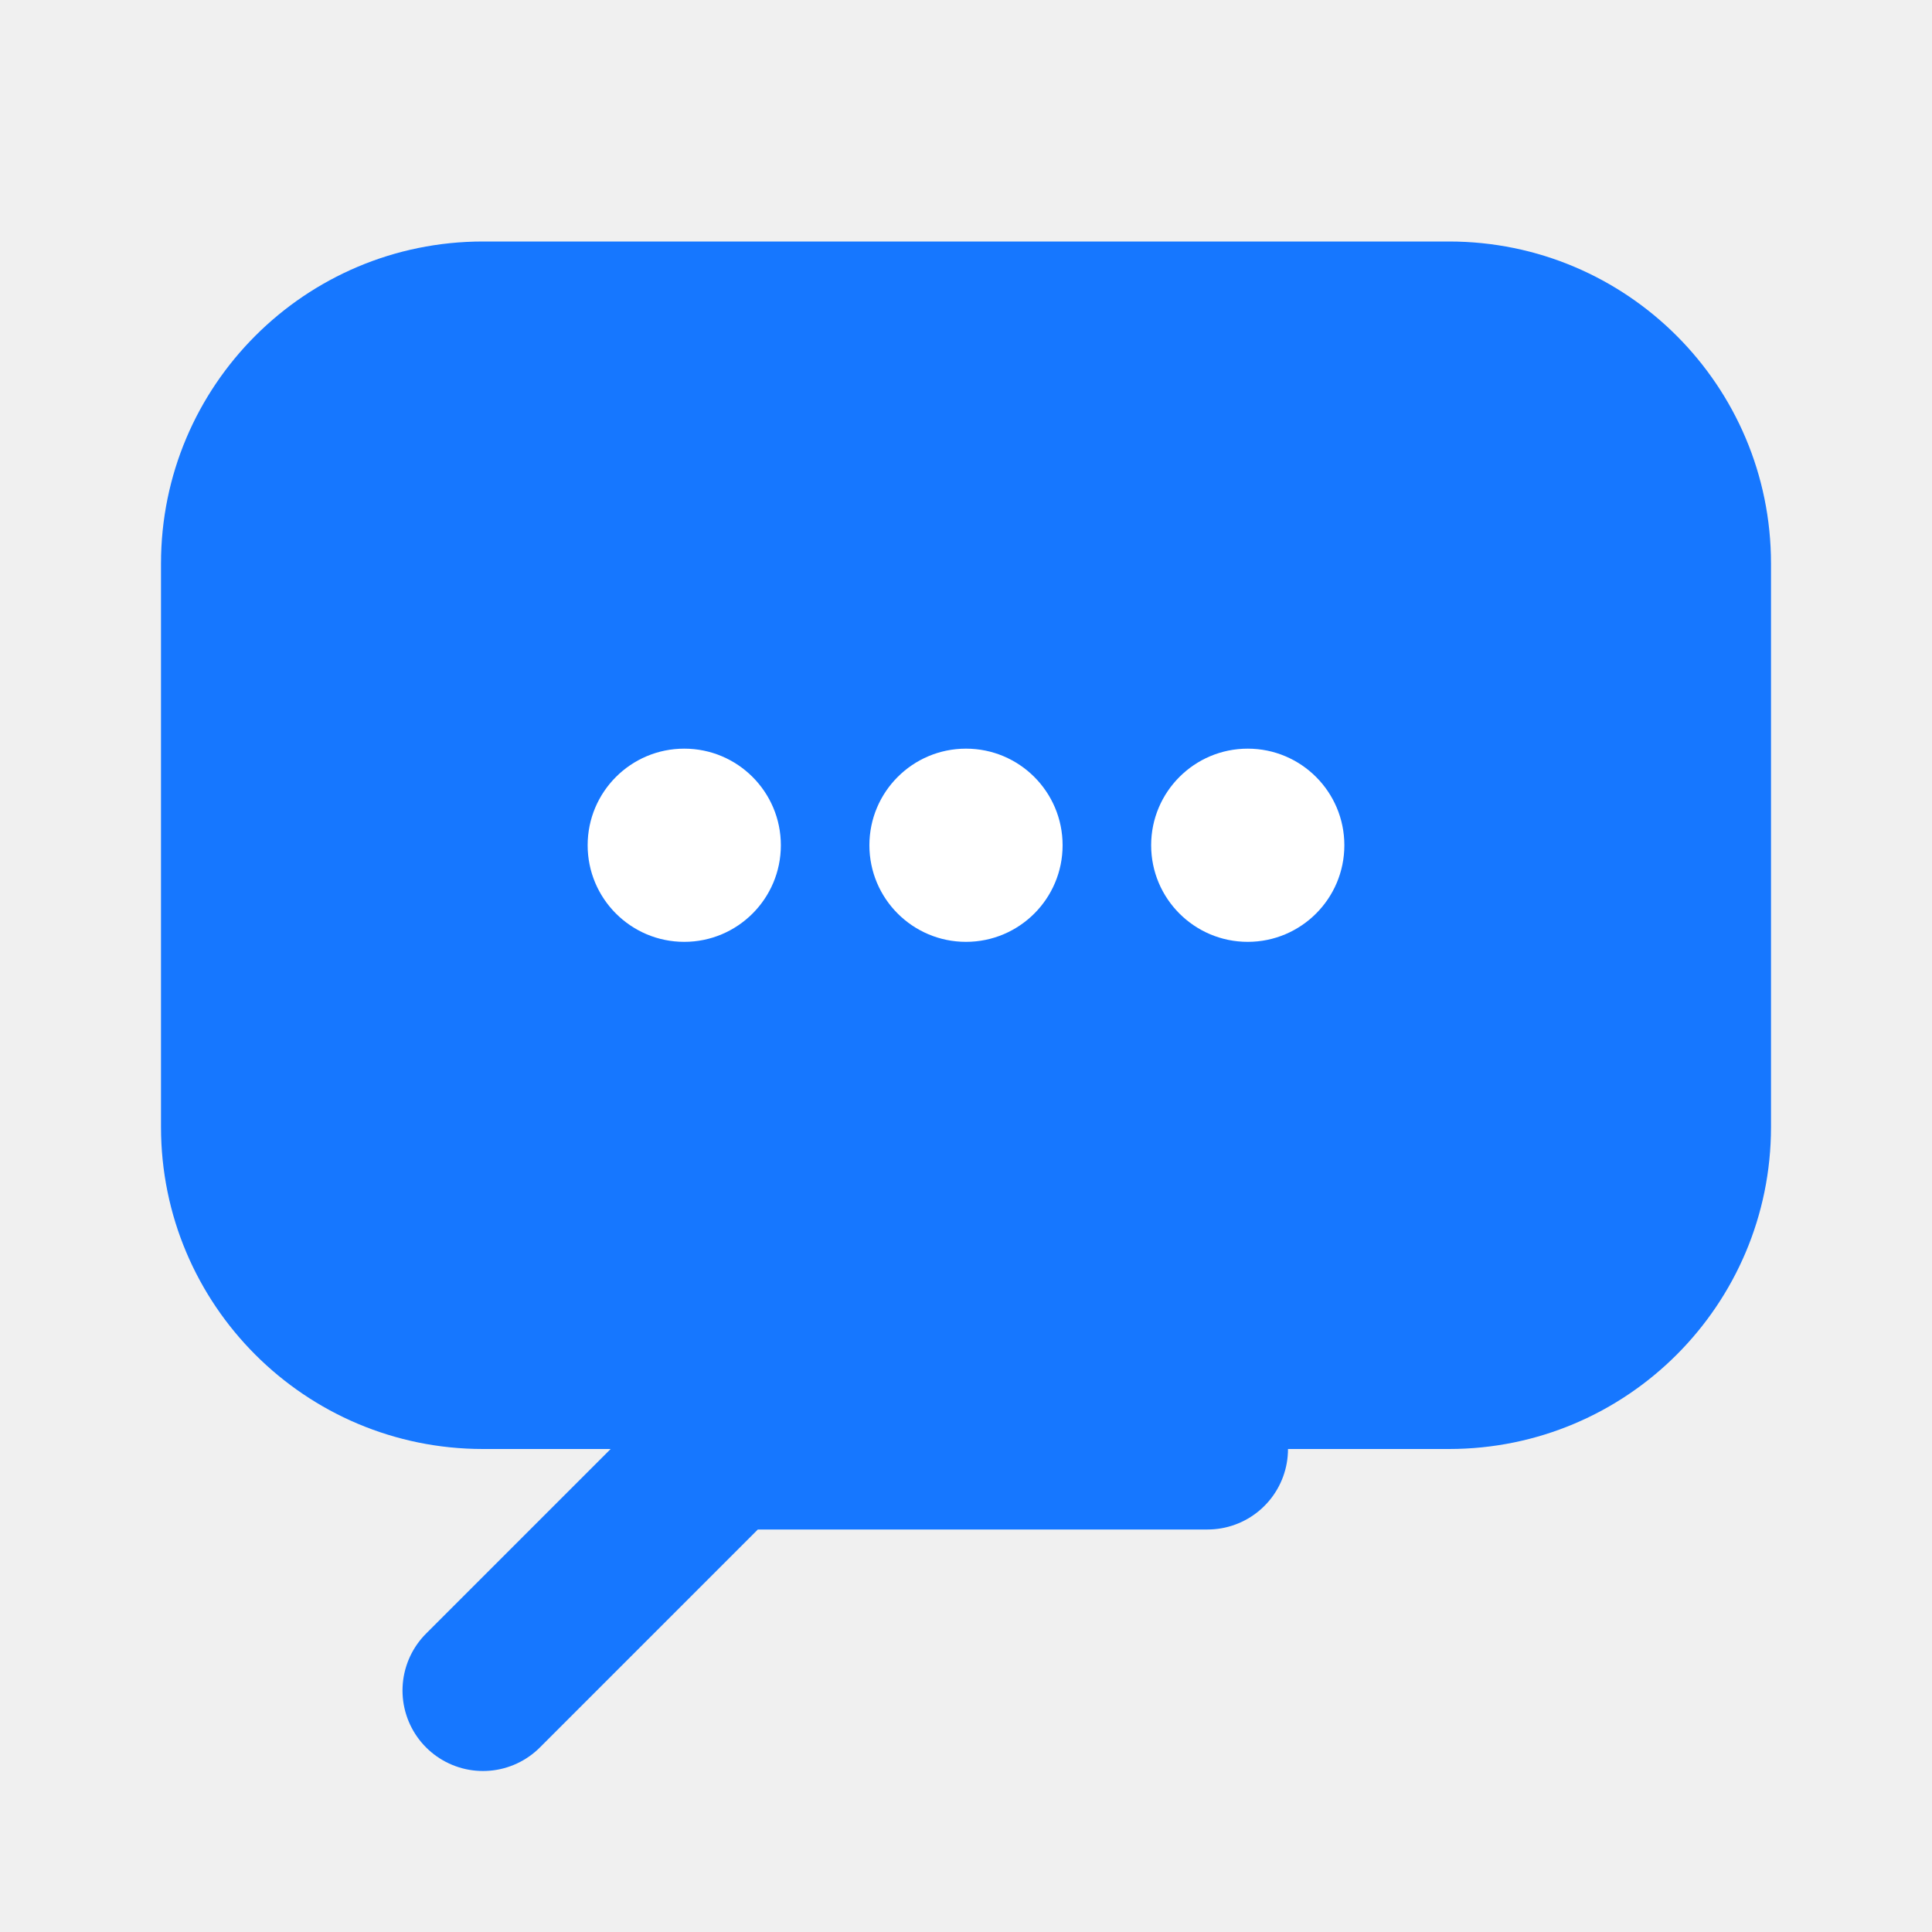
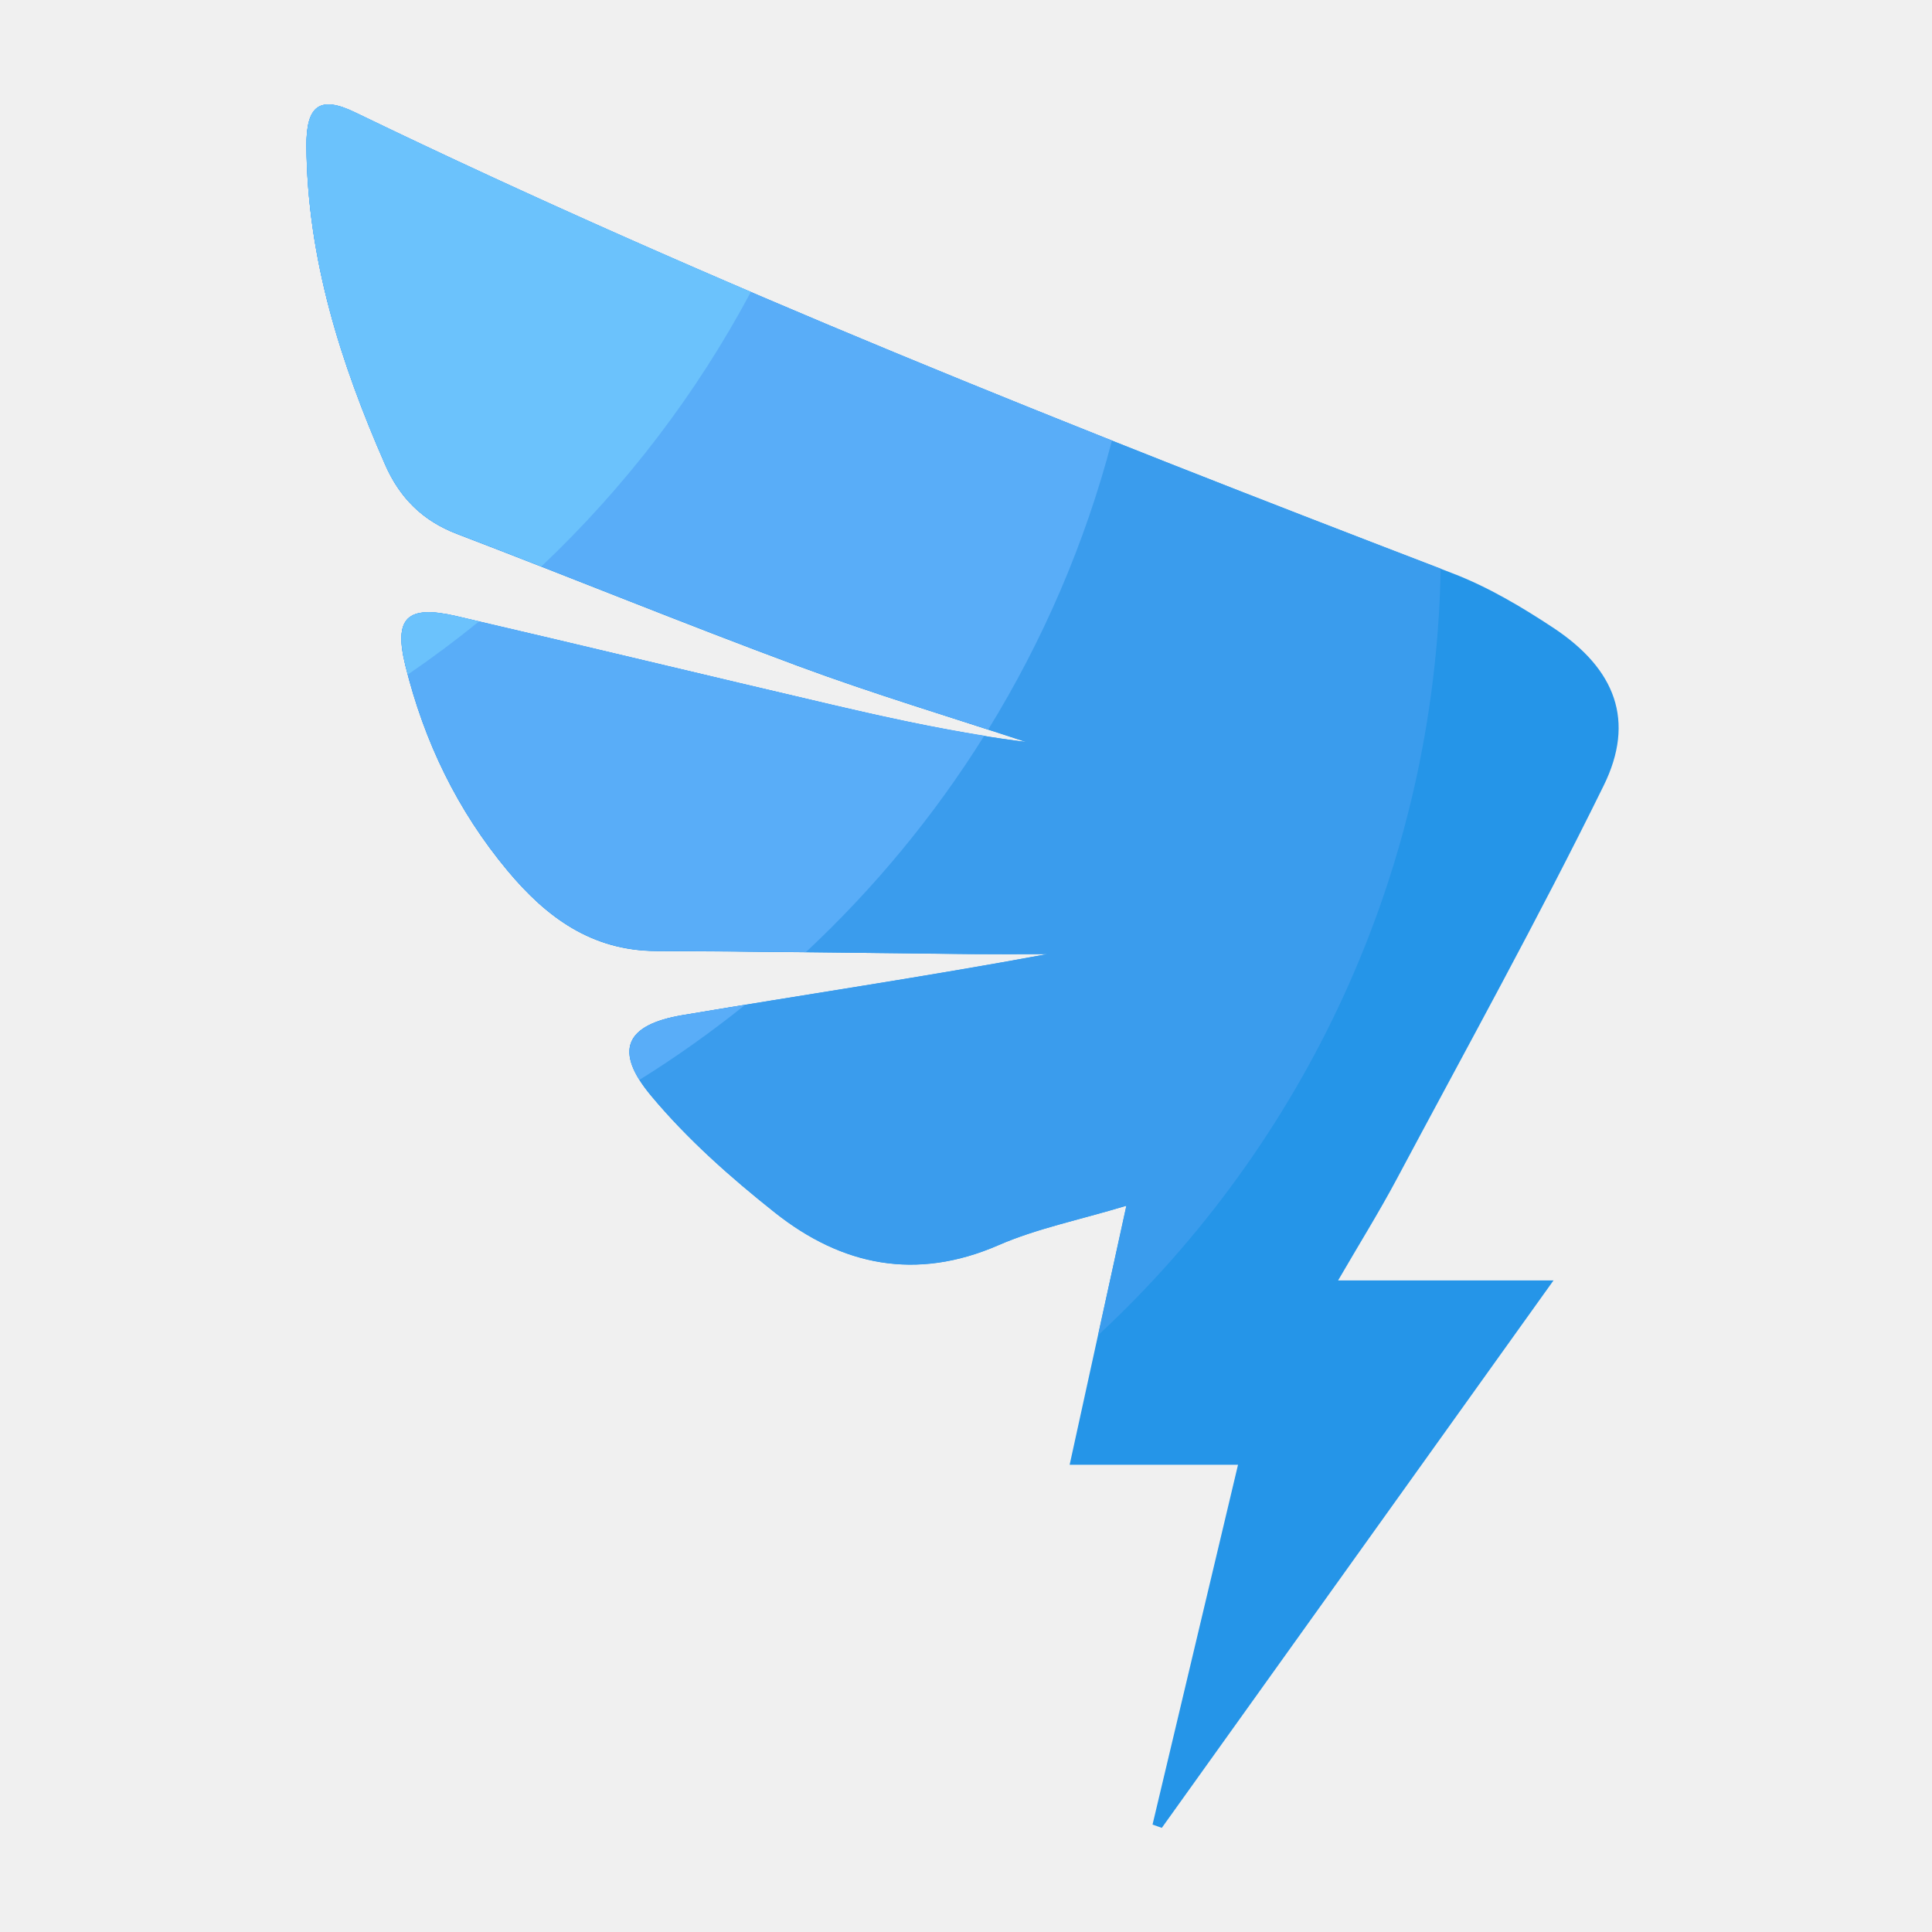
- <svg xmlns="http://www.w3.org/2000/svg" viewBox="0 0 24 24" fill="none">
-   <rect x="2" y="3" width="20" height="15" rx="4" fill="#1677FF" />
-   <path d="M6 21 L9 18 L15 18" stroke="#1677FF" stroke-width="2" stroke-linecap="round" stroke-linejoin="round" fill="none" />
-   <circle cx="8.5" cy="10.5" r="1.2" fill="white" />
-   <circle cx="12" cy="10.5" r="1.2" fill="white" />
-   <circle cx="15.5" cy="10.5" r="1.2" fill="white" />
+ <svg xmlns="http://www.w3.org/2000/svg" t="1779595008873" class="icon" viewBox="0 0 1024 1024" version="1.1" p-id="6588" width="200" height="200">
+   <path d="M709.222 678.656h114.176c-71.014 99.277-139.315 194.714-207.616 290.15-1.638-0.563-3.277-1.178-4.915-1.741 14.899-62.669 29.798-125.389 45.312-190.72h-89.242c10.138-46.285 19.661-89.754 30.054-137.267-25.395 7.629-47.514 12.083-67.738 20.89-43.725 19.046-83.098 10.906-118.579-17.254-23.501-18.637-46.438-38.963-65.587-61.901-19.968-23.962-13.722-37.632 16.691-42.752 64.307-10.854 128.819-20.378 193.434-32.358-13.517 0-27.034 0.102-40.55 0-55.603-0.563-111.206-1.434-166.861-1.638-34.15-0.102-58.163-17.818-78.797-42.547-26.624-31.949-44.186-68.403-54.118-108.544-6.298-25.446 0.666-32.461 26.931-26.368 66.458 15.462 132.71 31.437 199.168 47.002 33.946 7.936 67.994 15.309 102.963 19.712-40.294-13.312-80.998-25.498-120.781-40.243-60.621-22.477-120.525-46.95-180.941-70.042-18.33-7.014-30.464-19.2-38.144-36.813-23.603-53.862-41.216-109.21-41.677-168.653-0.154-21.658 7.066-26.982 25.702-17.971C377.754 151.245 573.44 228.454 769.894 303.872c18.842 7.219 36.762 17.869 53.709 29.082 32.614 21.709 43.264 49.101 26.368 83.456-34.714 70.554-72.858 139.469-109.875 208.896-9.165 17.152-19.456 33.69-30.874 53.35z" fill="#2595E8" p-id="6589" />
+   <path d="M763.597 301.414C569.242 226.816 375.757 150.221 188.16 59.546c-18.586-9.011-25.856-3.686-25.702 17.971 0.461 59.443 18.074 114.79 41.677 168.653 7.731 17.613 19.814 29.798 38.144 36.813 60.416 23.091 120.32 47.565 180.941 70.042 39.782 14.746 80.486 26.931 120.781 40.243-34.97-4.403-69.018-11.776-102.963-19.712-66.406-15.514-132.71-31.539-199.168-47.002-26.266-6.093-33.229 0.922-26.931 26.368 9.933 40.192 27.494 76.595 54.118 108.544 20.582 24.73 44.646 42.394 78.797 42.547 55.603 0.205 111.206 1.126 166.861 1.638 13.517 0.154 27.034 0 40.55 0-64.614 11.981-129.126 21.555-193.434 32.358-30.413 5.12-36.608 18.79-16.691 42.752 19.098 22.938 42.086 43.264 65.587 61.901 35.482 28.16 74.803 36.301 118.579 17.254 20.224-8.806 42.394-13.21 67.738-20.89-5.171 23.603-10.138 46.234-15.053 68.71 109.363-101.632 178.637-245.811 181.606-406.323z" fill="#3A9CED" p-id="6590" />
+   <path d="M242.278 282.931c60.416 23.091 120.32 47.565 180.941 70.042 33.126 12.288 66.918 22.835 100.557 33.69 28.928-47.002 51.251-98.458 65.587-153.19-135.475-53.862-269.824-110.387-401.254-173.978-18.586-9.011-25.856-3.686-25.702 17.971 0.461 59.443 18.074 114.79 41.677 168.653 7.782 17.613 19.917 29.85 38.195 36.813zM441.037 373.504c-66.406-15.514-132.71-31.539-199.168-47.002-26.266-6.093-33.229 0.922-26.931 26.368 9.933 40.192 27.494 76.595 54.118 108.544 20.582 24.73 44.646 42.394 78.797 42.547 26.419 0.102 52.89 0.358 79.309 0.666 36.25-33.894 68.096-72.397 94.515-114.688-27.187-4.352-53.965-10.189-80.64-16.435zM361.779 538.061c-26.624 4.506-34.662 15.514-22.886 34.304 19.507-12.134 38.195-25.446 56.064-39.782-11.059 1.792-22.118 3.584-33.178 5.478z" fill="#59ADF8" p-id="6591" />
+   <path d="M242.278 282.931c14.899 5.683 29.798 11.469 44.646 17.306 44.39-42.035 82.022-91.085 111.053-145.51-70.605-30.259-140.646-61.747-209.869-95.232-18.586-9.011-25.856-3.686-25.702 17.971 0.461 59.443 18.074 114.79 41.677 168.653 7.782 17.613 19.917 29.85 38.195 36.813zM241.869 326.554c-26.266-6.093-33.229 0.922-26.931 26.368 0.358 1.536 0.87 3.021 1.28 4.557 12.954-8.858 25.498-18.227 37.683-28.109-4.045-0.922-8.038-1.894-12.032-2.816z" fill="#6BC2FC" p-id="6592" />
</svg>
